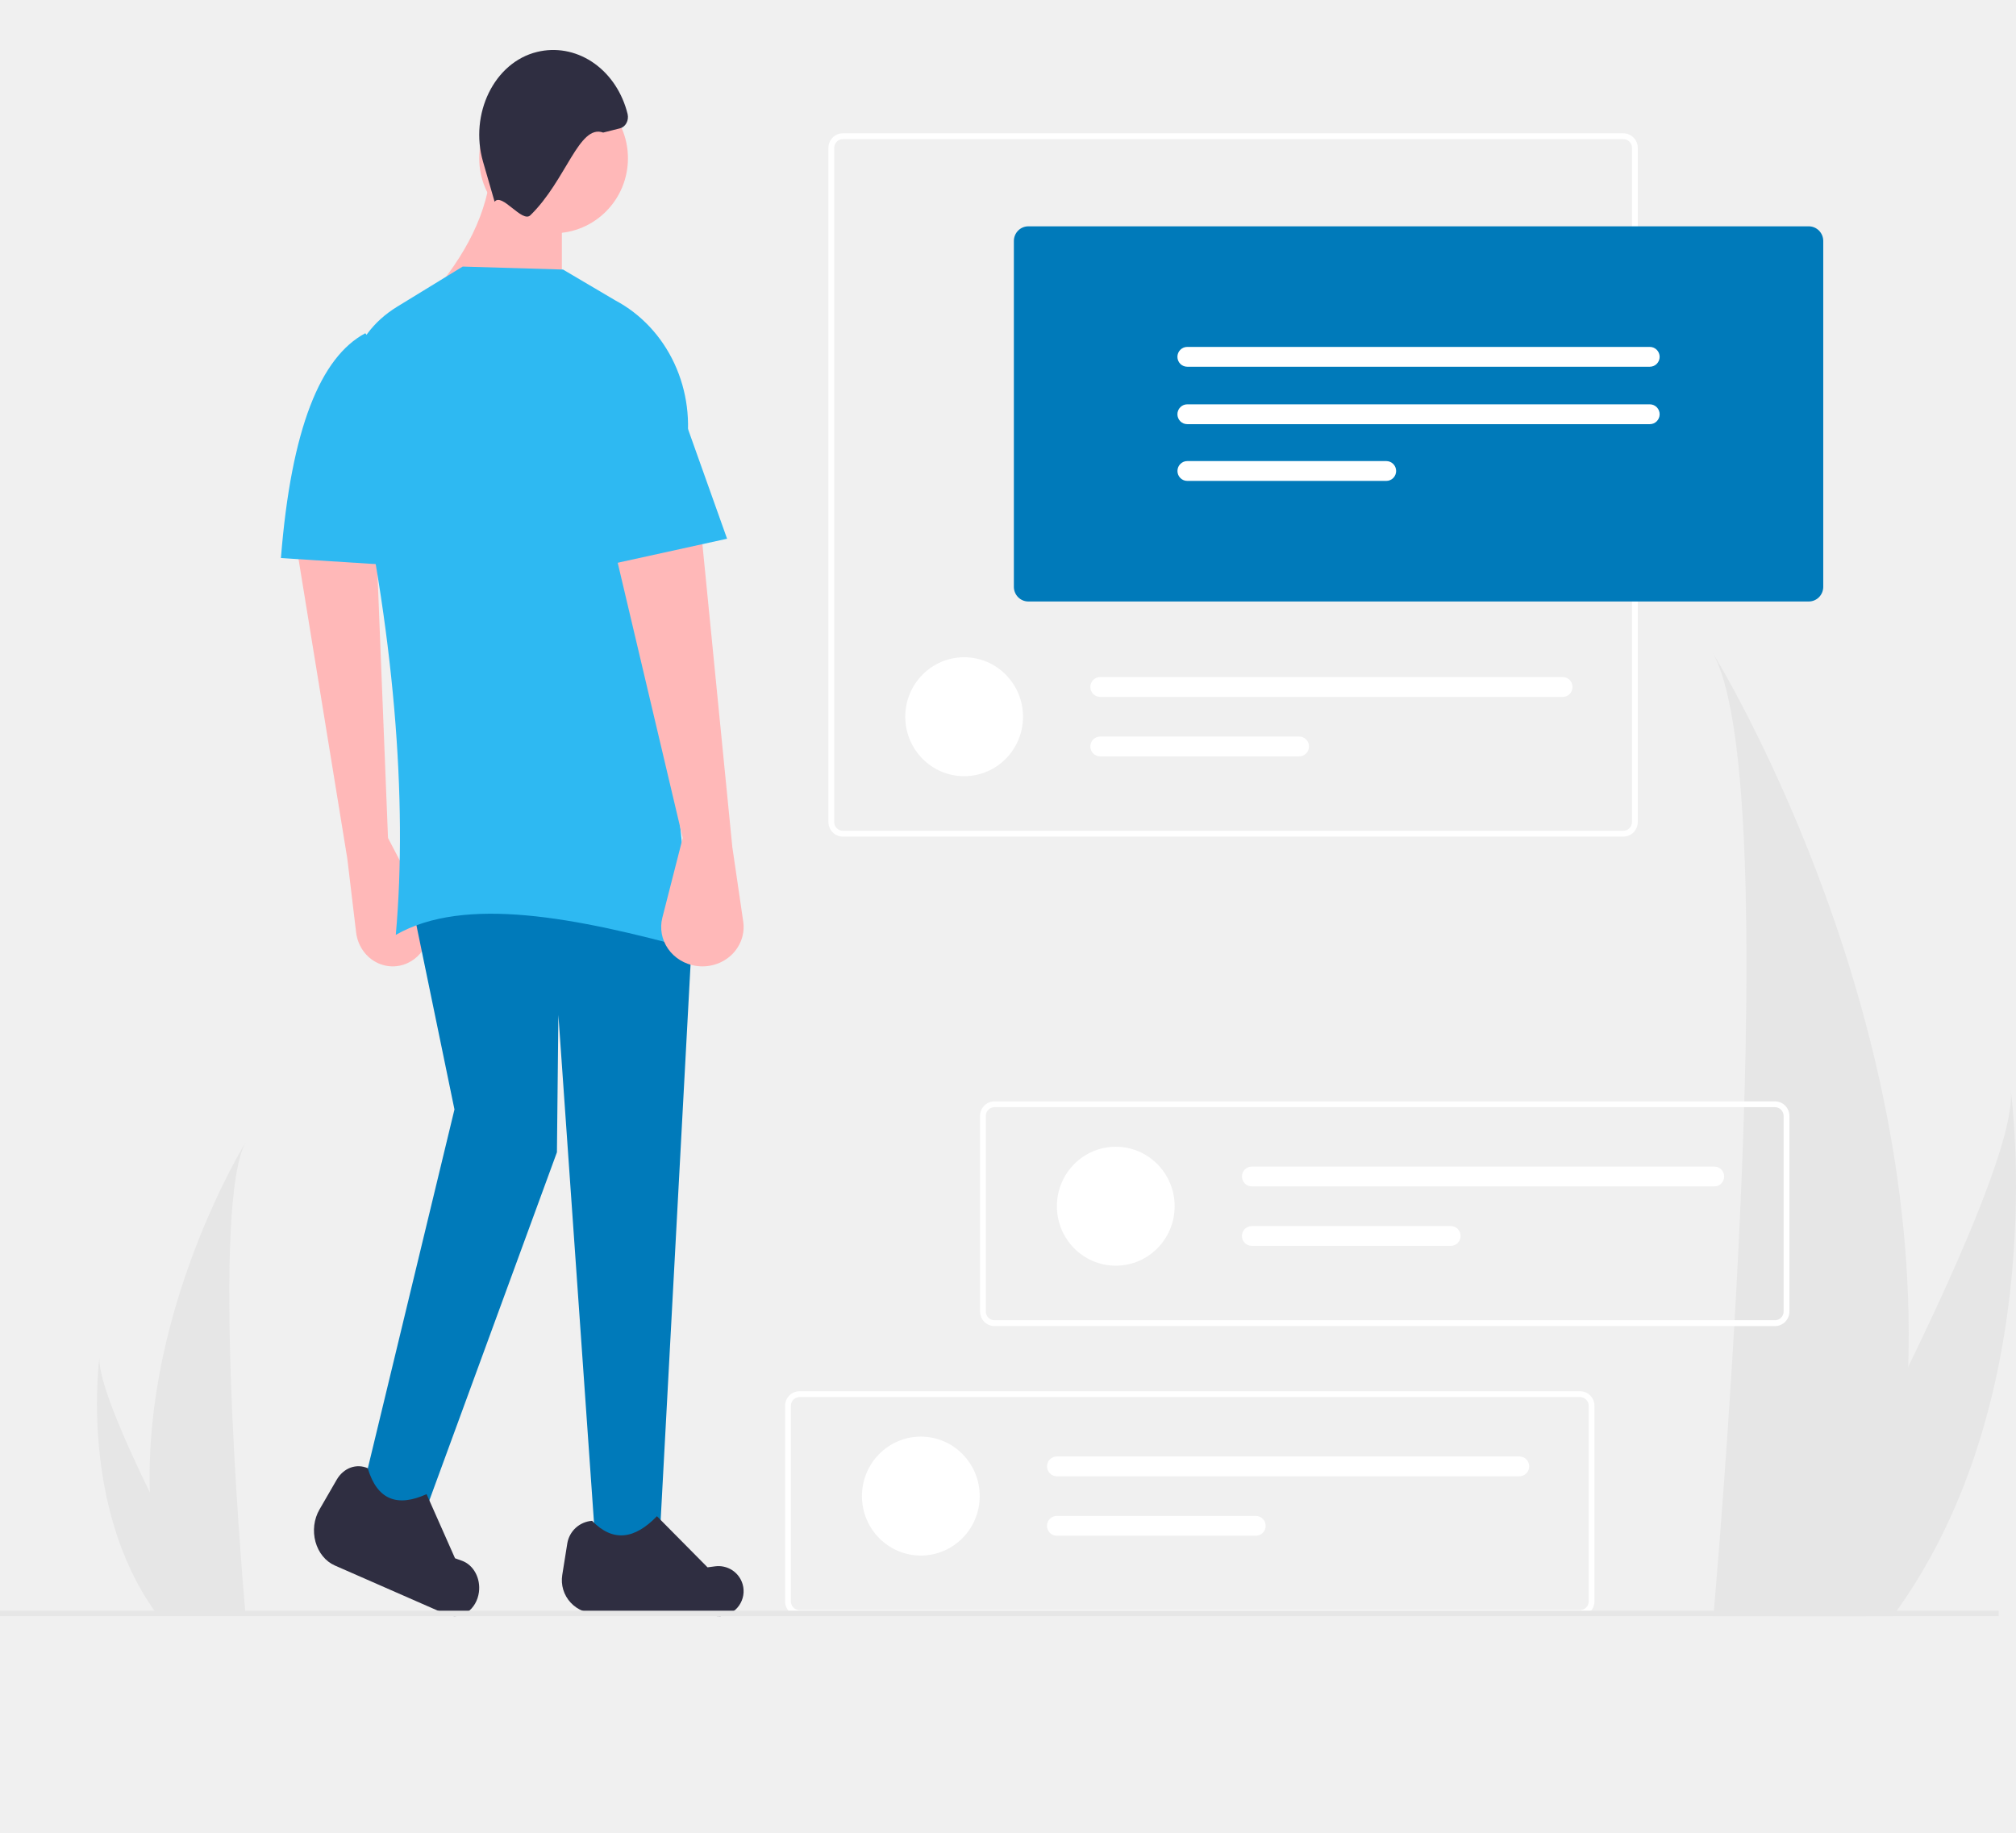
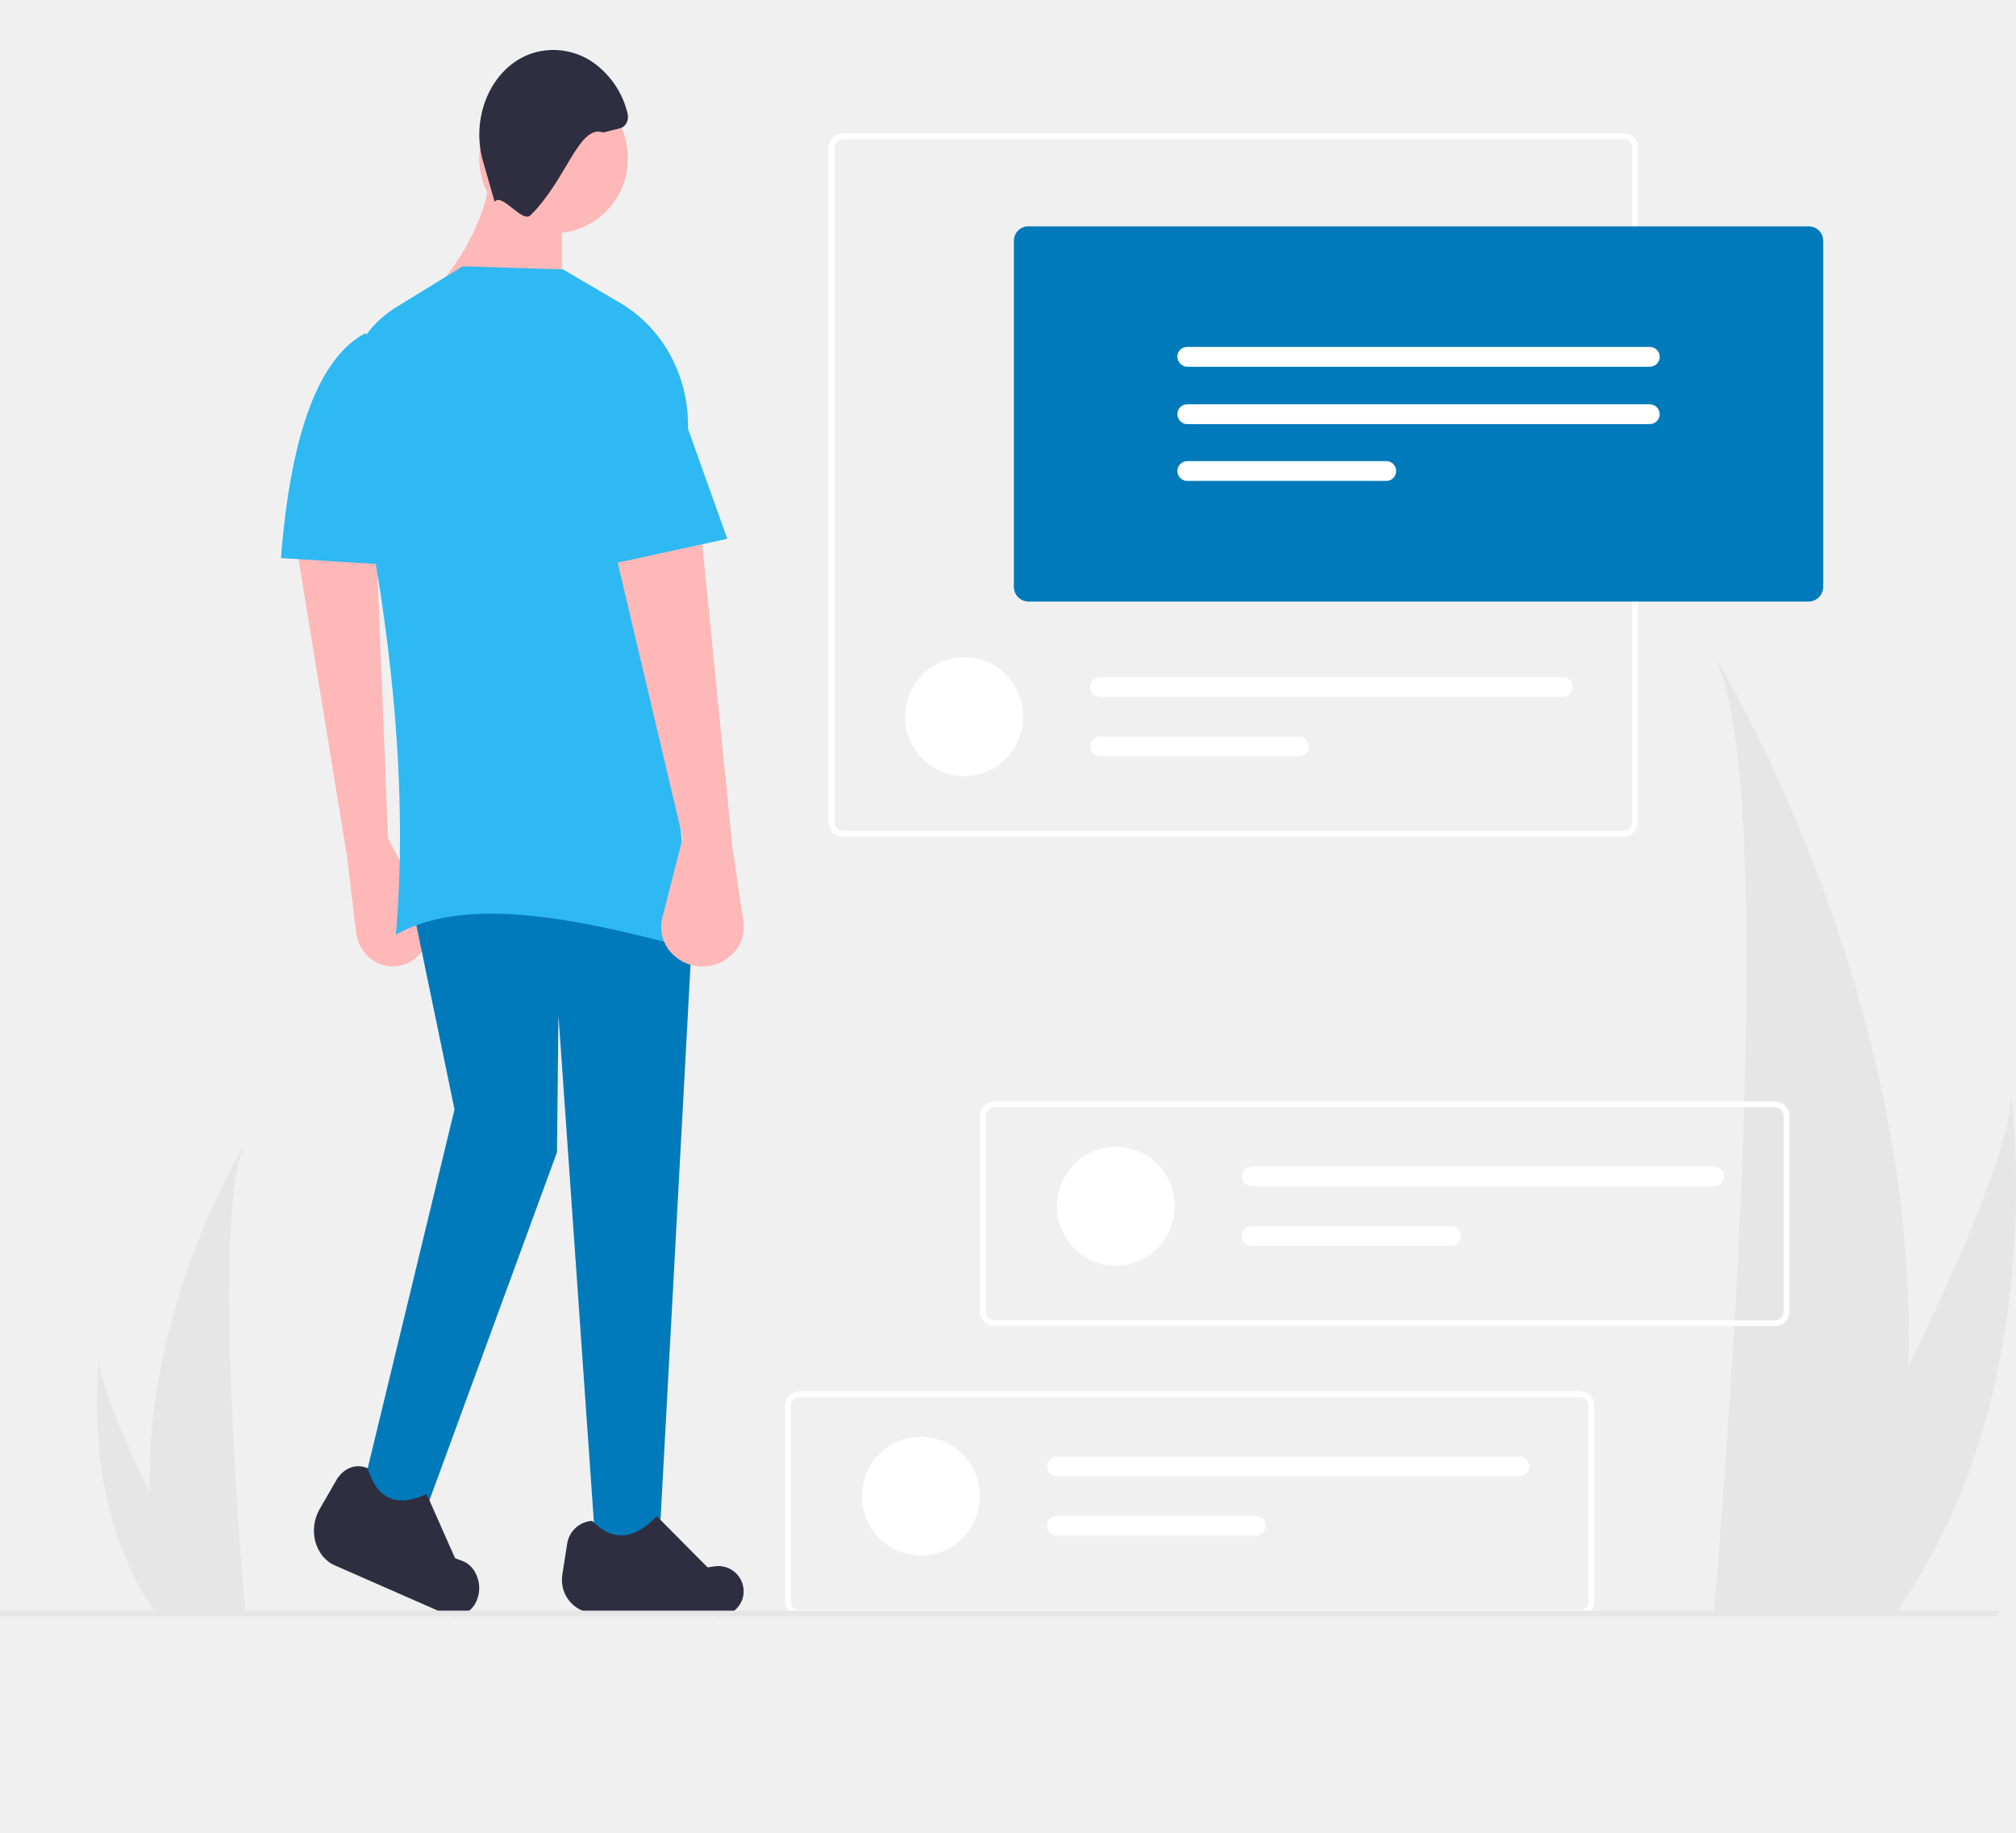
- <svg xmlns="http://www.w3.org/2000/svg" width="110" height="100" viewBox="0 0 110 100" fill="none">
-   <path d="M104.12 74.577C104 79.096 103.251 83.575 101.894 87.883C101.863 87.983 101.83 88.082 101.798 88.182H93.49C93.499 88.092 93.507 87.992 93.516 87.883C94.07 81.451 97.264 42.302 93.445 35.607C93.779 36.15 104.764 54.139 104.12 74.577Z" fill="#E6E6E6" />
-   <path d="M103.495 87.883C103.426 87.983 103.353 88.083 103.279 88.182H97.047C97.094 88.097 97.149 87.997 97.212 87.883C98.242 86.006 101.29 80.395 104.119 74.577C107.159 68.325 109.948 61.836 109.713 59.488C109.785 60.017 111.889 76.165 103.495 87.883Z" fill="#E6E6E6" />
-   <path d="M8.177 81.437C8.236 83.655 8.604 85.855 9.27 87.97C9.286 88.019 9.302 88.067 9.318 88.116H13.397C13.392 88.072 13.388 88.023 13.384 87.97C13.112 84.812 11.544 65.591 13.418 62.303C13.255 62.57 7.861 71.402 8.177 81.437Z" fill="#E6E6E6" />
-   <path d="M8.484 87.97C8.518 88.019 8.554 88.068 8.59 88.116H11.65C11.627 88.075 11.6 88.025 11.569 87.97C11.063 87.048 9.567 84.293 8.178 81.437C6.685 78.367 5.316 75.181 5.431 74.028C5.396 74.288 4.363 82.216 8.484 87.97Z" fill="#E6E6E6" />
-   <path d="M86.212 88.17H43.627C43.417 88.17 43.217 88.086 43.069 87.936C42.921 87.787 42.838 87.585 42.838 87.374V76.704C42.838 76.493 42.921 76.291 43.069 76.141C43.217 75.992 43.417 75.908 43.627 75.908H86.212C86.421 75.908 86.621 75.992 86.769 76.141C86.917 76.291 87 76.493 87 76.704V87.374C87 87.585 86.917 87.787 86.769 87.936C86.621 88.086 86.421 88.17 86.212 88.17ZM43.627 76.226C43.501 76.227 43.381 76.277 43.292 76.366C43.203 76.456 43.154 76.578 43.153 76.704V87.374C43.154 87.5 43.203 87.622 43.292 87.711C43.381 87.801 43.501 87.851 43.627 87.851H86.212C86.337 87.851 86.457 87.801 86.546 87.711C86.635 87.622 86.685 87.5 86.685 87.374V76.704C86.685 76.578 86.635 76.456 86.546 76.366C86.457 76.277 86.337 76.227 86.212 76.226H43.627Z" fill="white" />
-   <path d="M50.244 84.874C52.018 84.874 53.456 83.421 53.456 81.63C53.456 79.838 52.018 78.385 50.244 78.385C48.469 78.385 47.031 79.838 47.031 81.63C47.031 83.421 48.469 84.874 50.244 84.874Z" fill="white" />
-   <path d="M57.663 79.467C57.522 79.467 57.386 79.524 57.285 79.625C57.185 79.727 57.129 79.864 57.129 80.007C57.129 80.151 57.185 80.288 57.285 80.389C57.386 80.491 57.522 80.548 57.663 80.548H82.904C83.046 80.548 83.182 80.491 83.282 80.39C83.383 80.288 83.439 80.151 83.439 80.007C83.439 79.864 83.383 79.726 83.282 79.625C83.182 79.523 83.046 79.467 82.904 79.467H57.663Z" fill="white" />
-   <path d="M57.662 82.711C57.52 82.711 57.384 82.768 57.284 82.869C57.183 82.971 57.127 83.108 57.127 83.252C57.127 83.395 57.183 83.533 57.284 83.634C57.384 83.736 57.52 83.792 57.662 83.792H68.523C68.665 83.792 68.801 83.736 68.902 83.634C69.002 83.533 69.059 83.395 69.059 83.252C69.059 83.108 69.002 82.971 68.902 82.869C68.801 82.768 68.665 82.711 68.523 82.711H57.662Z" fill="white" />
-   <path d="M96.848 72.354H54.263C54.054 72.354 53.854 72.27 53.706 72.121C53.558 71.971 53.475 71.769 53.475 71.558V60.888C53.475 60.677 53.558 60.475 53.706 60.325C53.854 60.176 54.054 60.092 54.263 60.092H96.848C97.057 60.092 97.258 60.176 97.406 60.325C97.553 60.475 97.637 60.677 97.637 60.888V71.558C97.637 71.769 97.553 71.971 97.406 72.121C97.258 72.27 97.057 72.354 96.848 72.354ZM54.263 60.41C54.138 60.41 54.017 60.461 53.929 60.55C53.84 60.64 53.79 60.762 53.79 60.888V71.558C53.79 71.684 53.84 71.806 53.929 71.895C54.017 71.985 54.138 72.035 54.263 72.035H96.848C96.974 72.035 97.094 71.985 97.183 71.895C97.271 71.806 97.321 71.684 97.321 71.558V60.888C97.321 60.762 97.271 60.64 97.183 60.55C97.094 60.461 96.974 60.41 96.848 60.41H54.263Z" fill="white" />
-   <path d="M60.88 69.058C62.654 69.058 64.093 67.606 64.093 65.814C64.093 64.022 62.654 62.569 60.88 62.569C59.106 62.569 57.668 64.022 57.668 65.814C57.668 67.606 59.106 69.058 60.88 69.058Z" fill="white" />
-   <path d="M68.3 63.651C68.158 63.651 68.022 63.708 67.922 63.809C67.822 63.911 67.766 64.048 67.766 64.191C67.766 64.335 67.822 64.472 67.922 64.573C68.022 64.675 68.158 64.732 68.3 64.732H93.54C93.682 64.732 93.819 64.675 93.919 64.574C94.019 64.472 94.076 64.335 94.076 64.191C94.076 64.048 94.019 63.91 93.919 63.809C93.819 63.708 93.682 63.651 93.54 63.651H68.3Z" fill="white" />
-   <path d="M68.299 66.895C68.157 66.895 68.021 66.952 67.921 67.053C67.82 67.155 67.764 67.292 67.764 67.436C67.764 67.579 67.82 67.717 67.921 67.818C68.021 67.92 68.157 67.977 68.299 67.977H79.16C79.302 67.977 79.438 67.92 79.539 67.818C79.639 67.717 79.695 67.579 79.695 67.436C79.695 67.292 79.639 67.155 79.539 67.053C79.438 66.952 79.302 66.895 79.16 66.895H68.299Z" fill="white" />
-   <path d="M88.575 45.646H45.99C45.781 45.646 45.58 45.562 45.432 45.413C45.285 45.263 45.201 45.061 45.201 44.85V8.069C45.201 7.858 45.285 7.656 45.432 7.506C45.58 7.357 45.781 7.273 45.99 7.273H88.575C88.784 7.273 88.984 7.357 89.132 7.506C89.28 7.656 89.363 7.858 89.363 8.069V44.85C89.363 45.061 89.28 45.263 89.132 45.413C88.984 45.562 88.784 45.646 88.575 45.646ZM45.99 7.591C45.864 7.591 45.744 7.642 45.655 7.731C45.567 7.821 45.517 7.943 45.517 8.069V44.85C45.517 44.976 45.567 45.098 45.655 45.188C45.744 45.277 45.864 45.328 45.99 45.328H88.575C88.7 45.328 88.821 45.277 88.909 45.188C88.998 45.098 89.048 44.976 89.048 44.85V8.069C89.048 7.943 88.998 7.821 88.909 7.731C88.821 7.642 88.7 7.591 88.575 7.591L45.99 7.591Z" fill="white" />
-   <path d="M52.607 42.35C54.381 42.35 55.819 40.898 55.819 39.106C55.819 37.314 54.381 35.861 52.607 35.861C50.833 35.861 49.395 37.314 49.395 39.106C49.395 40.898 50.833 42.35 52.607 42.35Z" fill="white" />
-   <path d="M60.028 36.942C59.886 36.942 59.749 36.999 59.649 37.101C59.549 37.202 59.492 37.34 59.492 37.483C59.492 37.627 59.549 37.764 59.649 37.865C59.749 37.967 59.886 38.024 60.028 38.024H85.268C85.41 38.024 85.546 37.967 85.646 37.865C85.747 37.764 85.803 37.627 85.803 37.483C85.803 37.34 85.747 37.202 85.646 37.101C85.546 36.999 85.41 36.942 85.268 36.942H60.028Z" fill="white" />
-   <path d="M60.028 40.187C59.886 40.187 59.749 40.244 59.649 40.346C59.549 40.447 59.492 40.585 59.492 40.728C59.492 40.871 59.549 41.009 59.649 41.11C59.749 41.212 59.886 41.269 60.028 41.269H70.888C71.031 41.269 71.167 41.212 71.267 41.11C71.368 41.009 71.424 40.871 71.424 40.728C71.424 40.585 71.368 40.447 71.267 40.346C71.167 40.244 71.031 40.187 70.888 40.187H60.028Z" fill="white" />
-   <path d="M18.95 46.846L19.431 50.874C19.471 51.202 19.582 51.515 19.757 51.79C19.933 52.064 20.166 52.292 20.44 52.454C20.714 52.616 21.02 52.709 21.334 52.725C21.648 52.74 21.961 52.679 22.248 52.544C22.503 52.425 22.731 52.252 22.919 52.035C23.107 51.818 23.249 51.563 23.338 51.285C23.427 51.008 23.46 50.713 23.436 50.422C23.411 50.13 23.329 49.846 23.194 49.59L21.171 45.721L20.509 29.091L16.23 30.14L18.95 46.846Z" fill="#FFB8B8" />
-   <path d="M35.979 84.223L32.514 84.545L30.467 55.376L30.388 62.87L22.828 83.498L19.836 81.081L24.797 60.533L22.434 49.091H37.869L35.979 84.223Z" fill="#007ABA" />
-   <path d="M39.301 88.182L32.604 88.019C32.331 88.039 32.057 87.997 31.803 87.897C31.548 87.796 31.32 87.64 31.135 87.439C30.95 87.239 30.812 86.999 30.733 86.738C30.654 86.477 30.636 86.201 30.679 85.932L30.953 84.215C31.006 83.887 31.168 83.587 31.413 83.362C31.659 83.138 31.973 83.003 32.305 82.979C33.449 84.158 34.631 83.984 35.845 82.727L38.606 85.517L39.018 85.462C39.344 85.418 39.675 85.493 39.951 85.671C40.226 85.85 40.428 86.122 40.52 86.437C40.577 86.632 40.589 86.838 40.556 87.039C40.523 87.24 40.445 87.431 40.328 87.599C40.212 87.766 40.059 87.905 39.881 88.006C39.703 88.107 39.505 88.167 39.301 88.182Z" fill="#2F2E41" />
-   <path d="M24.349 88.082L18.267 85.415C18.02 85.306 17.796 85.134 17.614 84.91C17.431 84.687 17.295 84.419 17.214 84.125C17.134 83.832 17.111 83.521 17.148 83.216C17.186 82.912 17.282 82.62 17.43 82.365L18.373 80.734C18.552 80.423 18.818 80.192 19.125 80.078C19.432 79.965 19.763 79.975 20.065 80.108C20.587 81.857 21.696 82.238 23.276 81.524L24.827 85.022L25.211 85.16C25.515 85.27 25.776 85.503 25.945 85.817C26.114 86.13 26.18 86.504 26.132 86.87C26.102 87.098 26.029 87.315 25.917 87.505C25.806 87.695 25.66 87.854 25.489 87.971C25.318 88.087 25.127 88.157 24.93 88.176C24.732 88.196 24.534 88.164 24.349 88.082Z" fill="#2F2E41" />
-   <path d="M30.206 12.727C32.447 12.727 34.263 10.896 34.263 8.636C34.263 6.377 32.447 4.545 30.206 4.545C27.965 4.545 26.148 6.377 26.148 8.636C26.148 10.896 27.965 12.727 30.206 12.727Z" fill="#FFB8B8" />
-   <path d="M30.657 16.363L23.443 16.198C25.425 13.937 26.629 11.578 26.809 9.091H30.657V16.363Z" fill="#FFB8B8" />
-   <path d="M37.868 51.818C31.408 50.052 25.347 48.861 21.596 51.008C22.253 43.649 21.493 34.255 19.239 24.436C18.507 21.247 19.004 18.374 21.672 16.733L25.246 14.545L30.721 14.707L33.577 16.392C34.974 17.135 36.105 18.344 36.798 19.835C37.491 21.326 37.708 23.018 37.417 24.653C35.883 33.259 36.712 42.548 37.868 51.818Z" fill="#2EB9F2" />
-   <path d="M39.957 46.205L40.553 50.283C40.601 50.615 40.568 50.953 40.455 51.27C40.342 51.588 40.153 51.876 39.903 52.111C39.652 52.346 39.348 52.522 39.014 52.624C38.679 52.727 38.325 52.753 37.978 52.701C37.67 52.656 37.376 52.549 37.114 52.389C36.851 52.229 36.627 52.019 36.454 51.771C36.281 51.524 36.164 51.245 36.11 50.953C36.056 50.66 36.066 50.36 36.14 50.071L37.251 45.721L33.361 29.252L38.266 29.091L39.957 46.205Z" fill="#FFB8B8" />
-   <path d="M22.541 30.909L15.328 30.449C15.892 23.359 17.495 19.483 19.932 18.182L22.541 21.249V30.909Z" fill="#2EB9F2" />
-   <path d="M32.911 7.233C31.588 6.752 30.901 9.835 28.938 11.746C28.492 12.181 27.379 10.486 26.988 11.008L26.356 8.822C25.606 6.229 26.957 3.403 29.307 2.833C29.369 2.818 29.432 2.804 29.496 2.792C30.521 2.598 31.572 2.842 32.449 3.475C33.326 4.108 33.965 5.087 34.245 6.224C34.264 6.307 34.268 6.393 34.257 6.478C34.246 6.563 34.22 6.644 34.18 6.717C34.141 6.79 34.089 6.853 34.027 6.902C33.966 6.951 33.896 6.986 33.822 7.004L32.911 7.233Z" fill="#2F2E41" />
-   <path d="M39.672 29.394L32.773 30.909L32.459 20L36.379 20.151L39.672 29.394Z" fill="#2EB9F2" />
-   <path d="M109.055 87.883H0V88.182H109.055V87.883Z" fill="#E6E6E6" />
-   <path d="M98.694 32.818H56.109C55.9 32.818 55.699 32.734 55.552 32.584C55.404 32.435 55.321 32.233 55.32 32.021V13.146C55.321 12.934 55.404 12.732 55.552 12.583C55.699 12.433 55.9 12.349 56.109 12.349H98.694C98.903 12.349 99.103 12.433 99.251 12.583C99.399 12.732 99.482 12.934 99.483 13.146V32.021C99.482 32.233 99.399 32.435 99.251 32.584C99.103 32.734 98.903 32.818 98.694 32.818Z" fill="#007ABA" />
-   <path d="M64.78 18.928C64.71 18.928 64.64 18.942 64.575 18.969C64.51 18.997 64.451 19.036 64.401 19.087C64.352 19.137 64.312 19.196 64.285 19.262C64.258 19.328 64.244 19.398 64.244 19.469C64.244 19.54 64.258 19.611 64.285 19.676C64.312 19.742 64.352 19.802 64.401 19.852C64.451 19.902 64.51 19.942 64.575 19.969C64.64 19.996 64.71 20.01 64.78 20.01H90.021C90.163 20.01 90.299 19.953 90.399 19.852C90.5 19.75 90.556 19.613 90.556 19.469C90.556 19.326 90.5 19.188 90.399 19.087C90.299 18.985 90.163 18.928 90.021 18.928H64.78Z" fill="white" />
-   <path d="M64.78 22.061C64.71 22.061 64.64 22.075 64.575 22.102C64.51 22.13 64.451 22.169 64.401 22.22C64.352 22.27 64.312 22.329 64.285 22.395C64.258 22.461 64.244 22.531 64.244 22.602C64.244 22.673 64.258 22.744 64.285 22.809C64.312 22.875 64.352 22.935 64.401 22.985C64.451 23.035 64.51 23.075 64.575 23.102C64.64 23.129 64.71 23.143 64.78 23.143H90.021C90.163 23.143 90.299 23.086 90.399 22.985C90.5 22.883 90.556 22.746 90.556 22.602C90.556 22.459 90.5 22.321 90.399 22.22C90.299 22.119 90.163 22.061 90.021 22.061H64.78Z" fill="white" />
-   <path d="M64.781 25.157C64.639 25.157 64.503 25.214 64.403 25.316C64.302 25.417 64.246 25.555 64.246 25.698C64.246 25.841 64.302 25.979 64.403 26.08C64.503 26.182 64.639 26.239 64.781 26.239H75.642C75.784 26.239 75.921 26.182 76.021 26.08C76.121 25.979 76.178 25.841 76.178 25.698C76.178 25.555 76.121 25.417 76.021 25.316C75.921 25.214 75.784 25.157 75.642 25.157H64.781Z" fill="white" />
+ <svg xmlns="http://www.w3.org/2000/svg" fill="none" viewBox="0 0 110 100">
+   <path fill="#E6E6E6" d="M104.12 74.58c-.12 4.52-.87 9-2.23 13.3l-.1.3h-8.3l.03-.3c.55-6.43 3.74-45.58-.07-52.27.33.54 11.31 18.53 10.67 38.97Z" />
+   <path fill="#E6E6E6" d="m103.5 87.88-.22.3h-6.23l.16-.3c1.03-1.87 4.08-7.49 6.9-13.3 3.05-6.25 5.84-12.74 5.6-15.1.08.54 2.18 16.68-6.21 28.4ZM8.18 81.44c.06 2.22.42 4.41 1.09 6.53l.05.15h4.08l-.02-.15c-.27-3.16-1.84-22.38.04-25.67-.17.27-5.56 9.1-5.24 19.14Z" />
+   <path fill="#E6E6E6" d="m8.48 87.97.11.15h3.06l-.08-.15c-.5-.92-2-3.68-3.4-6.53-1.48-3.07-2.85-6.26-2.74-7.41-.03.26-1.07 8.19 3.05 13.94Z" />
+   <path fill="#fff" d="M86.21 88.17H43.63a.79.79 0 0 1-.56-.23.8.8 0 0 1-.23-.57V76.7a.8.8 0 0 1 .23-.56.79.79 0 0 1 .56-.23H86.2c.21 0 .41.08.56.23a.8.8 0 0 1 .23.56v10.67a.8.8 0 0 1-.23.57.79.79 0 0 1-.56.23ZM43.63 76.23a.47.47 0 0 0-.34.14.48.48 0 0 0-.14.33v10.67c0 .13.05.25.14.34.1.1.21.14.34.14H86.2c.13 0 .25-.05.34-.14a.48.48 0 0 0 .13-.34V76.7a.48.48 0 0 0-.13-.33.47.47 0 0 0-.34-.14H43.63Z" />
+   <path fill="#fff" d="M50.24 84.87a3.23 3.23 0 0 0 3.22-3.24c0-1.8-1.44-3.24-3.22-3.24a3.23 3.23 0 0 0-3.2 3.24c0 1.8 1.43 3.24 3.2 3.24ZM57.66 79.47a.53.53 0 0 0-.37.16.54.54 0 0 0 .37.92H82.9a.54.54 0 0 0 0-1.08H57.66ZM57.66 82.71a.53.53 0 0 0-.38.16.54.54 0 0 0 .38.92h10.86c.15 0 .28-.05.38-.16a.54.54 0 0 0-.38-.92H57.66ZM96.85 72.35H54.26c-.2 0-.4-.08-.55-.23a.8.8 0 0 1-.24-.56V60.89a.8.8 0 0 1 .24-.56.78.78 0 0 1 .55-.24h42.59a.8.8 0 0 1 .79.8v10.67a.8.8 0 0 1-.23.56.79.79 0 0 1-.56.23ZM54.26 60.41a.47.47 0 0 0-.33.14.48.48 0 0 0-.14.34v10.67c0 .12.05.25.14.34.09.08.2.14.33.14h42.59c.12 0 .24-.06.33-.14a.48.48 0 0 0 .14-.34V60.89a.48.48 0 0 0-.14-.34.47.47 0 0 0-.33-.14H54.26Z" />
+   <path fill="#fff" d="M60.88 69.06a3.23 3.23 0 0 0 3.21-3.25c0-1.79-1.44-3.24-3.21-3.24a3.23 3.23 0 0 0-3.21 3.24c0 1.8 1.44 3.25 3.21 3.25ZM68.3 63.65a.53.53 0 0 0-.38.16.54.54 0 0 0 .38.92h25.24c.14 0 .28-.05.38-.16a.54.54 0 0 0-.38-.92H68.3ZM68.3 66.9a.53.53 0 0 0-.38.15.54.54 0 0 0 .38.93h10.86a.54.54 0 0 0 0-1.08H68.3ZM88.57 45.65H46a.79.79 0 0 1-.56-.24.8.8 0 0 1-.23-.56V8.07a.8.8 0 0 1 .23-.56.79.79 0 0 1 .56-.24h42.58a.8.8 0 0 1 .79.8v36.78a.8.8 0 0 1-.23.56.79.79 0 0 1-.56.24ZM46 7.59a.47.47 0 0 0-.33.14.48.48 0 0 0-.14.34v36.78c0 .13.05.25.14.34.08.09.2.14.33.14h42.58c.13 0 .25-.05.34-.14a.48.48 0 0 0 .14-.34V8.07a.48.48 0 0 0-.14-.34.47.47 0 0 0-.34-.14H46Z" />
+   <path fill="#fff" d="M52.6 42.35a3.23 3.23 0 0 0 3.22-3.24c0-1.8-1.44-3.25-3.21-3.25a3.23 3.23 0 0 0-3.22 3.25c0 1.79 1.44 3.24 3.22 3.24ZM60.03 36.94a.53.53 0 0 0-.38.16.54.54 0 0 0 .38.92h25.24c.14 0 .28-.05.38-.15a.54.54 0 0 0-.38-.93H60.03ZM60.03 40.19a.53.53 0 0 0-.38.16.54.54 0 0 0 .38.92h10.86a.54.54 0 0 0 0-1.08H60.03Z" />
+   <path fill="#FFB8B8" d="m18.95 46.85.48 4.02c.04.33.15.65.33.92.17.27.4.5.68.66a1.94 1.94 0 0 0 2.48-.41 2.14 2.14 0 0 0 .52-1.62 2.2 2.2 0 0 0-.25-.83l-2.02-3.87-.66-16.63-4.28 1.05 2.72 16.7Z" />
+   <path fill="#007ABA" d="m35.98 84.22-3.47.33-2.04-29.17-.08 7.49-7.56 20.63-3-2.42 4.97-20.55-2.37-11.44h15.44l-1.9 35.13Z" />
+   <path fill="#2F2E41" d="m39.3 88.18-6.7-.16a1.82 1.82 0 0 1-1.92-2.09l.27-1.72a1.47 1.47 0 0 1 1.36-1.23c1.14 1.18 2.32 1 3.53-.25l2.77 2.79.4-.06a1.38 1.38 0 0 1 1.55 1.58 1.37 1.37 0 0 1-1.26 1.14ZM24.35 88.08l-6.08-2.67c-.25-.1-.47-.28-.66-.5-.18-.22-.32-.5-.4-.78a2.36 2.36 0 0 1 .22-1.77l.94-1.63c.18-.3.45-.54.75-.65.31-.12.64-.1.94.03.53 1.75 1.64 2.13 3.22 1.41l1.55 3.5.38.14c.3.11.57.34.73.66a1.75 1.75 0 0 1-.02 1.69c-.11.19-.26.34-.43.46a1.16 1.16 0 0 1-1.14.11Z" />
+   <path fill="#FFB8B8" d="M30.2 12.73a4.07 4.07 0 0 0 4.06-4.1c0-2.25-1.81-4.08-4.05-4.08a4.07 4.07 0 0 0-4.06 4.09c0 2.26 1.82 4.09 4.06 4.09Z" />
+   <path fill="#FFB8B8" d="m30.66 16.36-7.22-.16c1.99-2.26 3.19-4.62 3.37-7.1h3.85v7.26Z" />
+   <path fill="#2EB9F2" d="M37.87 51.82C31.4 50.05 25.35 48.86 21.6 51c.65-7.36-.1-16.76-2.36-26.57-.73-3.2-.24-6.07 2.43-7.7l3.58-2.2 5.47.17 2.86 1.68a7.43 7.43 0 0 1 3.22 3.45c.7 1.49.9 3.18.62 4.81-1.54 8.6-.7 17.9.45 27.17Z" />
+   <path fill="#FFB8B8" d="m39.96 46.2.6 4.08a2.06 2.06 0 0 1-.66 1.83 2.27 2.27 0 0 1-1.92.6 2.31 2.31 0 0 1-1.53-.94 2.1 2.1 0 0 1-.31-1.7l1.11-4.35-3.89-16.47 4.9-.16 1.7 17.12Z" />
+   <path fill="#2EB9F2" d="m22.54 30.9-7.21-.45c.56-7.1 2.17-10.97 4.6-12.27l2.61 3.07v9.66Z" />
+   <path fill="#2F2E41" d="M32.91 7.23c-1.32-.48-2 2.6-3.97 4.52-.45.43-1.56-1.26-1.95-.74l-.63-2.19c-.75-2.6.6-5.42 2.95-5.99a3.8 3.8 0 0 1 3.14.64 4.78 4.78 0 0 1 1.8 2.75.72.72 0 0 1-.07.5.6.6 0 0 1-.15.18.53.53 0 0 1-.2.1l-.92.23Z" />
+   <path fill="#2EB9F2" d="m39.67 29.4-6.9 1.5-.31-10.9 3.92.15 3.3 9.24Z" />
+   <path fill="#E6E6E6" d="M109.06 87.88H0v.3h109.06v-.3Z" />
+   <path fill="#007ABA" d="M98.7 32.82H56.1a.79.79 0 0 1-.55-.24.8.8 0 0 1-.23-.56V13.15a.8.8 0 0 1 .23-.57.79.79 0 0 1 .56-.23h42.58c.21 0 .41.08.56.23a.8.8 0 0 1 .23.57v18.87a.8.8 0 0 1-.23.56.79.79 0 0 1-.56.24Z" />
+   <path fill="#fff" d="M64.78 18.93a.53.53 0 0 0-.5.33.54.54 0 0 0 .3.7c.06.04.13.05.2.05h25.24a.54.54 0 0 0 0-1.08H64.78ZM64.78 22.06a.53.53 0 0 0-.5.34.55.55 0 0 0 .3.7c.06.03.13.04.2.04h25.24c.14 0 .28-.05.38-.16a.54.54 0 0 0-.38-.92H64.78ZM64.78 25.16a.53.53 0 0 0-.38.16.54.54 0 0 0 .38.92h10.86a.54.54 0 0 0 0-1.08H64.78Z" />
</svg>
